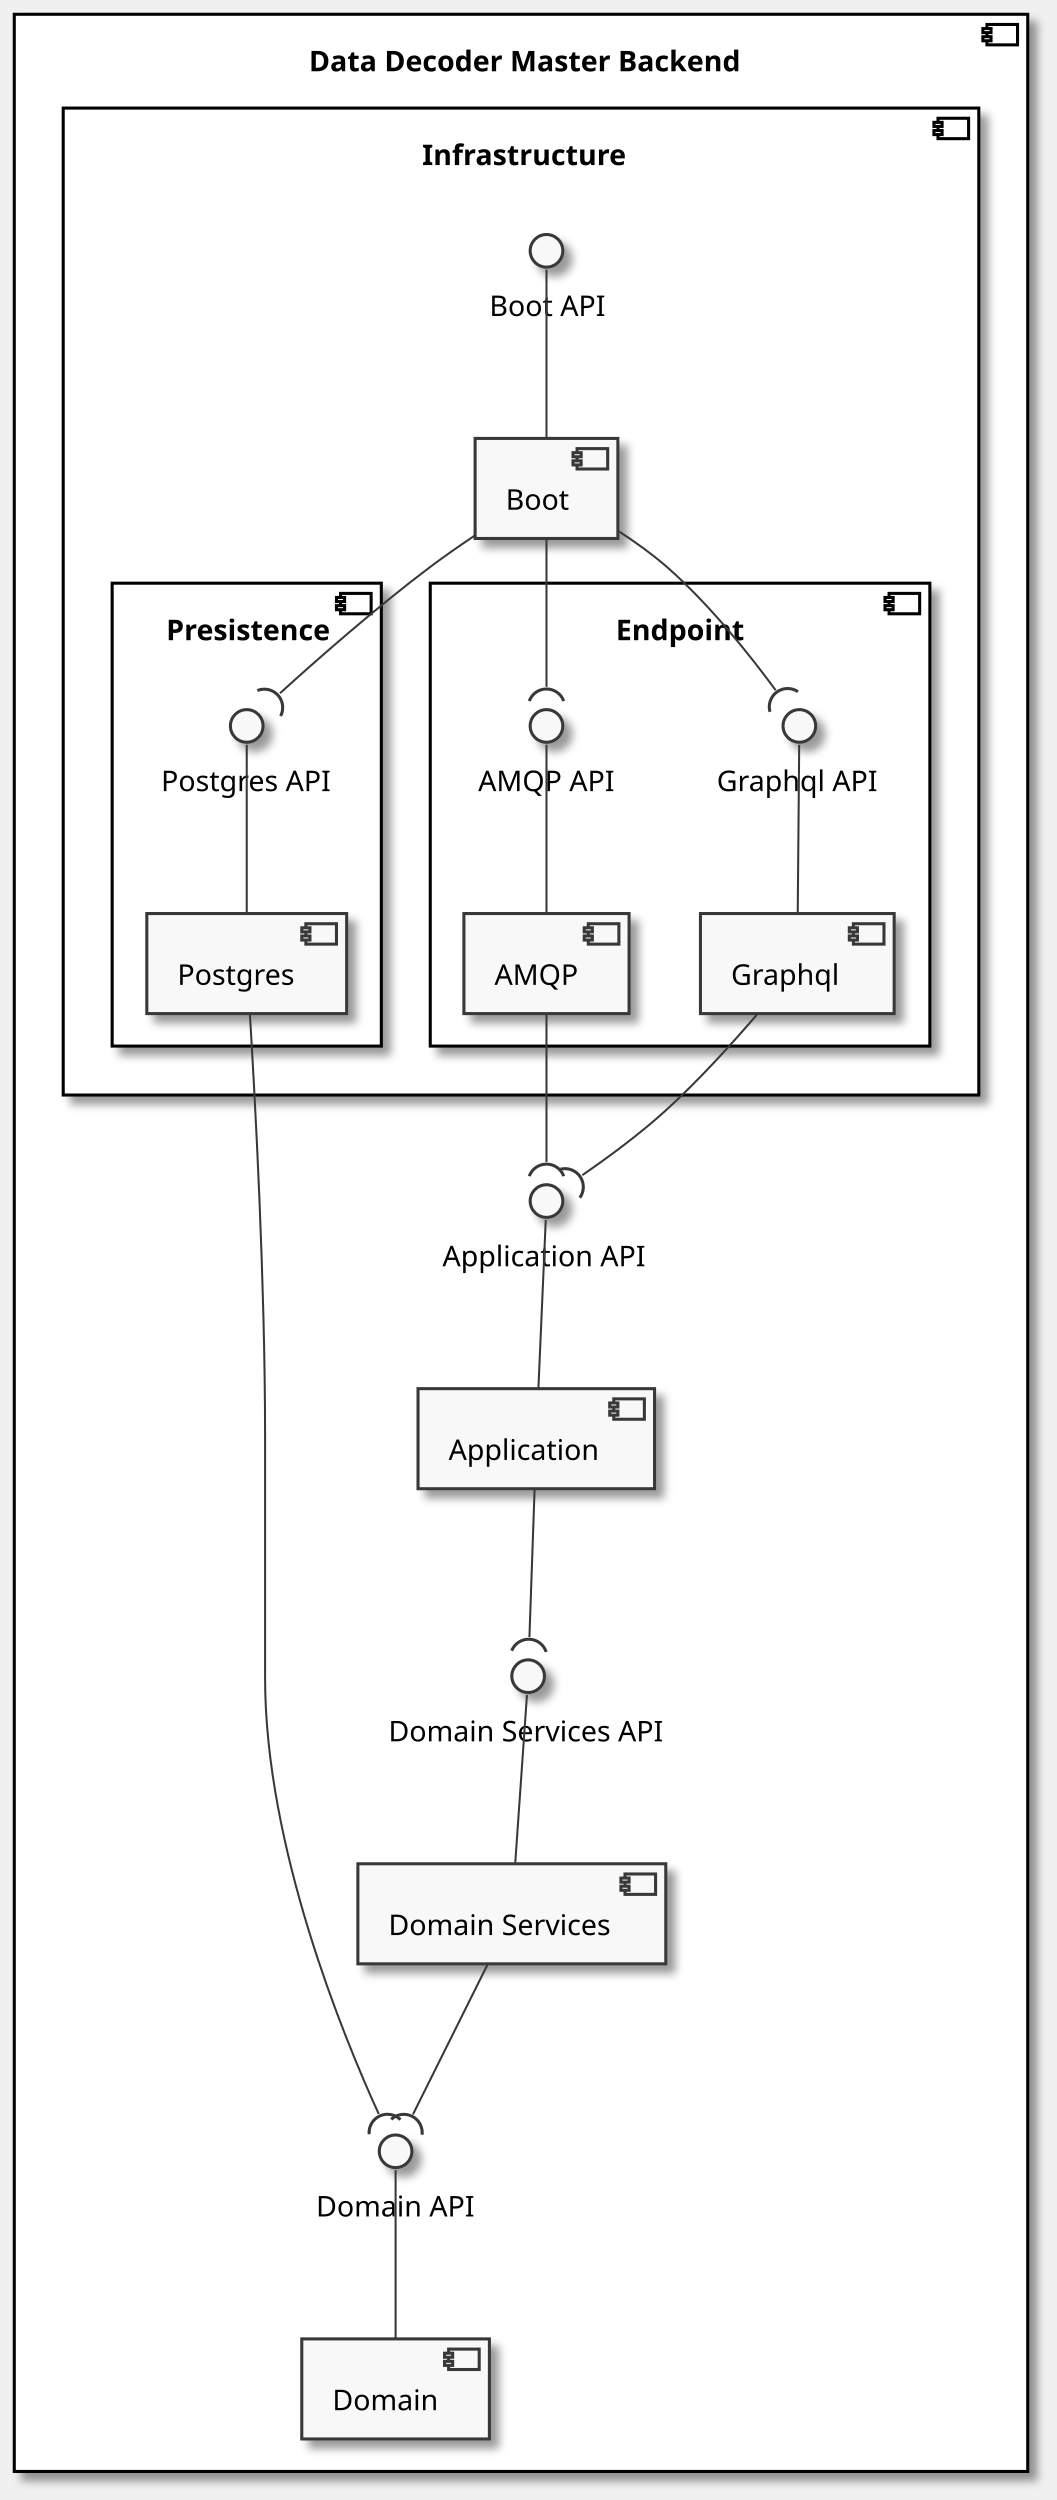
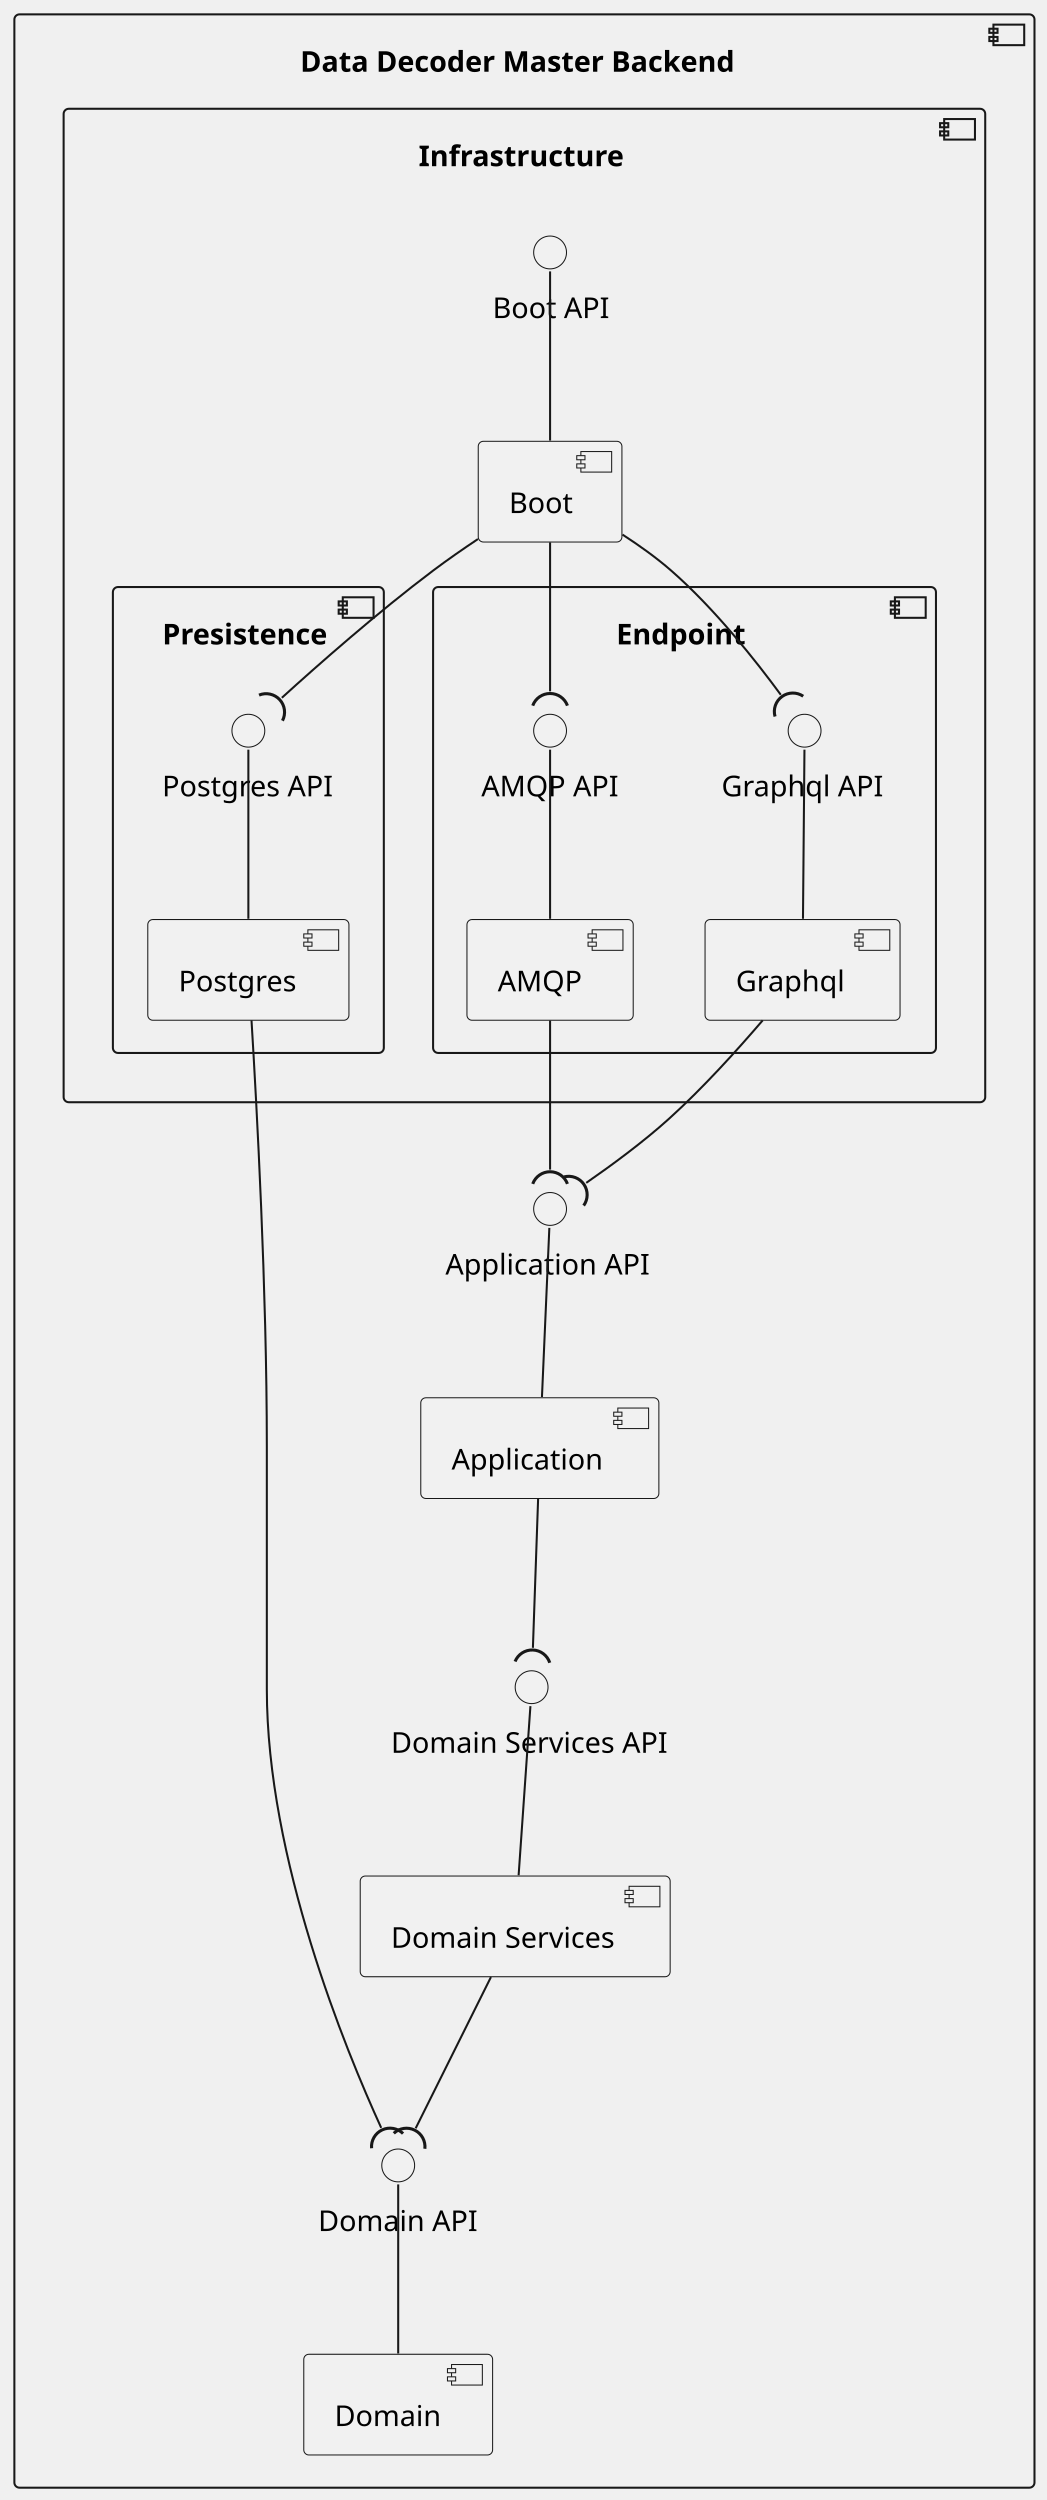
- <svg xmlns="http://www.w3.org/2000/svg" contentScriptType="application/ecmascript" contentStyleType="text/css" height="1226px" preserveAspectRatio="none" style="width:518px;height:1226px;background:#FFFFFF;" version="1.1" viewBox="0 0 518 1226" width="518px" zoomAndPan="magnify">
-   <defs>
-     <filter height="300%" id="fxzda7ge1uiy0" width="300%" x="-1" y="-1">
-       <feGaussianBlur result="blurOut" stdDeviation="2.0" />
-       <feColorMatrix in="blurOut" result="blurOut2" type="matrix" values="0 0 0 0 0 0 0 0 0 0 0 0 0 0 0 0 0 0 .4 0" />
-       <feOffset dx="4.0" dy="4.0" in="blurOut2" result="blurOut3" />
-       <feBlend in="SourceGraphic" in2="blurOut3" mode="normal" />
-     </filter>
-   </defs>
+ <svg xmlns="http://www.w3.org/2000/svg" contentStyleType="text/css" height="1218px" preserveAspectRatio="none" style="width:510px;height:1218px;background:#FFFFFF;" version="1.1" viewBox="0 0 510 1218" width="510px" zoomAndPan="magnify">
+   <defs />
  <g>
-     <rect fill="#FFFFFF" filter="url(#fxzda7ge1uiy0)" height="1205" style="stroke:#000000;stroke-width:1.5;" width="497" x="7" y="7" />
-     <rect fill="#FFFFFF" height="10" style="stroke:#000000;stroke-width:1.5;" width="15" x="484" y="12" />
-     <rect fill="#FFFFFF" height="2" style="stroke:#000000;stroke-width:1.5;" width="4" x="482" y="14" />
-     <rect fill="#FFFFFF" height="2" style="stroke:#000000;stroke-width:1.5;" width="4" x="482" y="18" />
-     <text fill="#000000" font-family="sans-serif" font-size="14" font-weight="bold" lengthAdjust="spacing" textLength="208" x="151.5" y="34.966">Data Decoder Master Backend</text>
-     <rect fill="#FFFFFF" filter="url(#fxzda7ge1uiy0)" height="484" style="stroke:#000000;stroke-width:1.5;" width="449" x="31" y="53" />
-     <rect fill="#FFFFFF" height="10" style="stroke:#000000;stroke-width:1.5;" width="15" x="460" y="58" />
-     <rect fill="#FFFFFF" height="2" style="stroke:#000000;stroke-width:1.5;" width="4" x="458" y="60" />
-     <rect fill="#FFFFFF" height="2" style="stroke:#000000;stroke-width:1.5;" width="4" x="458" y="64" />
-     <text fill="#000000" font-family="sans-serif" font-size="14" font-weight="bold" lengthAdjust="spacing" textLength="97" x="207" y="80.966">Infrastructure</text>
-     <rect fill="#FFFFFF" filter="url(#fxzda7ge1uiy0)" height="227" style="stroke:#000000;stroke-width:1.5;" width="132" x="55" y="286" />
-     <rect fill="#FFFFFF" height="10" style="stroke:#000000;stroke-width:1.5;" width="15" x="167" y="291" />
-     <rect fill="#FFFFFF" height="2" style="stroke:#000000;stroke-width:1.5;" width="4" x="165" y="293" />
-     <rect fill="#FFFFFF" height="2" style="stroke:#000000;stroke-width:1.5;" width="4" x="165" y="297" />
-     <text fill="#000000" font-family="sans-serif" font-size="14" font-weight="bold" lengthAdjust="spacing" textLength="79" x="81.5" y="313.966">Presistence</text>
-     <rect fill="#FFFFFF" filter="url(#fxzda7ge1uiy0)" height="227" style="stroke:#000000;stroke-width:1.5;" width="245" x="211" y="286" />
-     <rect fill="#FFFFFF" height="10" style="stroke:#000000;stroke-width:1.5;" width="15" x="436" y="291" />
-     <rect fill="#FFFFFF" height="2" style="stroke:#000000;stroke-width:1.5;" width="4" x="434" y="293" />
-     <rect fill="#FFFFFF" height="2" style="stroke:#000000;stroke-width:1.5;" width="4" x="434" y="297" />
-     <text fill="#000000" font-family="sans-serif" font-size="14" font-weight="bold" lengthAdjust="spacing" textLength="63" x="302" y="313.966">Endpoint</text>
-     <rect fill="#F8F8F8" filter="url(#fxzda7ge1uiy0)" height="49.068" style="stroke:#383838;stroke-width:1.5;" width="116" x="205" y="681" />
-     <rect fill="#F8F8F8" height="10" style="stroke:#383838;stroke-width:1.5;" width="15" x="301" y="686" />
-     <rect fill="#F8F8F8" height="2" style="stroke:#383838;stroke-width:1.5;" width="4" x="299" y="688" />
-     <rect fill="#F8F8F8" height="2" style="stroke:#383838;stroke-width:1.5;" width="4" x="299" y="692" />
-     <text fill="#000000" font-family="sans-serif" font-size="14" lengthAdjust="spacing" textLength="76" x="220" y="715.966">Application</text>
-     <rect fill="#F8F8F8" filter="url(#fxzda7ge1uiy0)" height="49.068" style="stroke:#383838;stroke-width:1.5;" width="92" x="148" y="1147" />
-     <rect fill="#F8F8F8" height="10" style="stroke:#383838;stroke-width:1.5;" width="15" x="220" y="1152" />
-     <rect fill="#F8F8F8" height="2" style="stroke:#383838;stroke-width:1.5;" width="4" x="218" y="1154" />
-     <rect fill="#F8F8F8" height="2" style="stroke:#383838;stroke-width:1.5;" width="4" x="218" y="1158" />
-     <text fill="#000000" font-family="sans-serif" font-size="14" lengthAdjust="spacing" textLength="52" x="163" y="1181.966">Domain</text>
-     <rect fill="#F8F8F8" filter="url(#fxzda7ge1uiy0)" height="49.068" style="stroke:#383838;stroke-width:1.5;" width="151" x="175.5" y="914" />
-     <rect fill="#F8F8F8" height="10" style="stroke:#383838;stroke-width:1.5;" width="15" x="306.5" y="919" />
-     <rect fill="#F8F8F8" height="2" style="stroke:#383838;stroke-width:1.5;" width="4" x="304.5" y="921" />
-     <rect fill="#F8F8F8" height="2" style="stroke:#383838;stroke-width:1.5;" width="4" x="304.5" y="925" />
-     <text fill="#000000" font-family="sans-serif" font-size="14" lengthAdjust="spacing" textLength="111" x="190.5" y="948.966">Domain Services</text>
-     <ellipse cx="268" cy="589" fill="#F8F8F8" filter="url(#fxzda7ge1uiy0)" rx="8" ry="8" style="stroke:#383838;stroke-width:1.5;" />
-     <text fill="#000000" font-family="sans-serif" font-size="14" lengthAdjust="spacing" textLength="102" x="217" y="620.966">Application API</text>
-     <ellipse cx="194" cy="1055" fill="#F8F8F8" filter="url(#fxzda7ge1uiy0)" rx="8" ry="8" style="stroke:#383838;stroke-width:1.5;" />
-     <text fill="#000000" font-family="sans-serif" font-size="14" lengthAdjust="spacing" textLength="78" x="155" y="1086.966">Domain API</text>
-     <ellipse cx="259" cy="822" fill="#F8F8F8" filter="url(#fxzda7ge1uiy0)" rx="8" ry="8" style="stroke:#383838;stroke-width:1.5;" />
-     <text fill="#000000" font-family="sans-serif" font-size="14" lengthAdjust="spacing" textLength="137" x="190.5" y="853.966">Domain Services API</text>
-     <rect fill="#F8F8F8" filter="url(#fxzda7ge1uiy0)" height="49.068" style="stroke:#383838;stroke-width:1.5;" width="70" x="233" y="215" />
-     <rect fill="#F8F8F8" height="10" style="stroke:#383838;stroke-width:1.5;" width="15" x="283" y="220" />
-     <rect fill="#F8F8F8" height="2" style="stroke:#383838;stroke-width:1.5;" width="4" x="281" y="222" />
-     <rect fill="#F8F8F8" height="2" style="stroke:#383838;stroke-width:1.5;" width="4" x="281" y="226" />
-     <text fill="#000000" font-family="sans-serif" font-size="14" lengthAdjust="spacing" textLength="30" x="248" y="249.966">Boot</text>
-     <ellipse cx="268" cy="123" fill="#F8F8F8" filter="url(#fxzda7ge1uiy0)" rx="8" ry="8" style="stroke:#383838;stroke-width:1.5;" />
-     <text fill="#000000" font-family="sans-serif" font-size="14" lengthAdjust="spacing" textLength="56" x="240" y="154.966">Boot API</text>
-     <rect fill="#F8F8F8" filter="url(#fxzda7ge1uiy0)" height="49.068" style="stroke:#383838;stroke-width:1.5;" width="98" x="72" y="448" />
-     <rect fill="#F8F8F8" height="10" style="stroke:#383838;stroke-width:1.5;" width="15" x="150" y="453" />
-     <rect fill="#F8F8F8" height="2" style="stroke:#383838;stroke-width:1.5;" width="4" x="148" y="455" />
-     <rect fill="#F8F8F8" height="2" style="stroke:#383838;stroke-width:1.5;" width="4" x="148" y="459" />
-     <text fill="#000000" font-family="sans-serif" font-size="14" lengthAdjust="spacing" textLength="58" x="87" y="482.966">Postgres</text>
-     <ellipse cx="121" cy="356" fill="#F8F8F8" filter="url(#fxzda7ge1uiy0)" rx="8" ry="8" style="stroke:#383838;stroke-width:1.5;" />
-     <text fill="#000000" font-family="sans-serif" font-size="14" lengthAdjust="spacing" textLength="84" x="79" y="387.966">Postgres API</text>
-     <rect fill="#F8F8F8" filter="url(#fxzda7ge1uiy0)" height="49.068" style="stroke:#383838;stroke-width:1.5;" width="95" x="343.5" y="448" />
-     <rect fill="#F8F8F8" height="10" style="stroke:#383838;stroke-width:1.5;" width="15" x="418.5" y="453" />
-     <rect fill="#F8F8F8" height="2" style="stroke:#383838;stroke-width:1.5;" width="4" x="416.5" y="455" />
-     <rect fill="#F8F8F8" height="2" style="stroke:#383838;stroke-width:1.5;" width="4" x="416.5" y="459" />
-     <text fill="#000000" font-family="sans-serif" font-size="14" lengthAdjust="spacing" textLength="55" x="358.5" y="482.966">Graphql</text>
-     <rect fill="#F8F8F8" filter="url(#fxzda7ge1uiy0)" height="49.068" style="stroke:#383838;stroke-width:1.5;" width="81" x="227.5" y="448" />
-     <rect fill="#F8F8F8" height="10" style="stroke:#383838;stroke-width:1.5;" width="15" x="288.5" y="453" />
-     <rect fill="#F8F8F8" height="2" style="stroke:#383838;stroke-width:1.5;" width="4" x="286.5" y="455" />
-     <rect fill="#F8F8F8" height="2" style="stroke:#383838;stroke-width:1.5;" width="4" x="286.5" y="459" />
-     <text fill="#000000" font-family="sans-serif" font-size="14" lengthAdjust="spacing" textLength="41" x="242.5" y="482.966">AMQP</text>
-     <ellipse cx="392" cy="356" fill="#F8F8F8" filter="url(#fxzda7ge1uiy0)" rx="8" ry="8" style="stroke:#383838;stroke-width:1.5;" />
-     <text fill="#000000" font-family="sans-serif" font-size="14" lengthAdjust="spacing" textLength="81" x="351.5" y="387.966">Graphql API</text>
-     <ellipse cx="268" cy="356" fill="#F8F8F8" filter="url(#fxzda7ge1uiy0)" rx="8" ry="8" style="stroke:#383838;stroke-width:1.5;" />
-     <text fill="#000000" font-family="sans-serif" font-size="14" lengthAdjust="spacing" textLength="67" x="234.5" y="387.966">AMQP API</text>
-     <path d="M391.93,365.23 C391.78,382.26 391.43,421.89 391.21,447.65 " fill="none" id="GRAPH_API-GRAPH" style="stroke:#383838;stroke-width:1.0;" />
-     <path d="M194,1064.23 C194,1081.26 194,1120.89 194,1146.65 " fill="none" id="DOM_API-DOM" style="stroke:#383838;stroke-width:1.0;" />
-     <path d="M258.42,831.23 C257.24,848.26 254.47,887.89 252.67,913.65 " fill="none" id="DOM_SERV_API-DOM_SERV" style="stroke:#383838;stroke-width:1.0;" />
-     <path d="M121,365.23 C121,382.26 121,421.89 121,447.65 " fill="none" id="POSTG_API-POSTG" style="stroke:#383838;stroke-width:1.0;" />
-     <path d="M268,365.23 C268,382.26 268,421.89 268,447.65 " fill="none" id="AMQP_API-AMQP" style="stroke:#383838;stroke-width:1.0;" />
-     <path d="M267.64,598.23 C266.9,615.26 265.17,654.89 264.04,680.65 " fill="none" id="APP_API-APP" style="stroke:#383838;stroke-width:1.0;" />
-     <path d="M268,132.23 C268,149.26 268,188.89 268,214.65 " fill="none" id="BOOT_API-BOOT" style="stroke:#383838;stroke-width:1.0;" />
-     <path d="M268,497.22 C268,518.8 268,550.18 268,569.82 " fill="none" id="AMQP-to-APP_API" style="stroke:#383838;stroke-width:1.0;" />
-     <path d="M276.457,576.792 A9,9 0 0 0 259.543 576.792" style="stroke:#383838;stroke-width:1.5;fill:none;" />
-     <path d="M122.53,497.1 C125.09,538.89 130,628.65 130,704.5 C130,704.5 130,704.5 130,823 C130,905.54 168.42,998.85 185.73,1036.69 " fill="none" id="POSTG-to-DOM_API" style="stroke:#383838;stroke-width:1.0;" />
-     <path d="M196.365,1039.477 A9,9 0 0 0 181.034 1046.623" style="stroke:#383838;stroke-width:1.5;fill:none;" />
-     <path d="M371.58,497.12 C359.19,511.6 342.42,530.14 326,545 C313.24,556.55 297.48,568.08 285.61,576.29 " fill="none" id="GRAPH-to-APP_API" style="stroke:#383838;stroke-width:1.0;" />
-     <path d="M284.356,587.369 A9,9 0 0 0 274.857 573.374" style="stroke:#383838;stroke-width:1.5;fill:none;" />
-     <path d="M262.17,730.22 C261.42,751.8 260.32,783.18 259.63,802.82 " fill="none" id="APP-to-DOM_SERV_API" style="stroke:#383838;stroke-width:1.0;" />
-     <path d="M267.842,810.096 A9,9 0 0 0 250.938 809.491" style="stroke:#383838;stroke-width:1.5;fill:none;" />
-     <path d="M239.19,963.22 C228.25,985.2 212.24,1017.36 202.51,1036.91 " fill="none" id="DOM_SERV-to-DOM_API" style="stroke:#383838;stroke-width:1.0;" />
-     <path d="M206.993,1046.882 A9,9 0 0 0 191.85 1039.347" style="stroke:#383838;stroke-width:1.5;fill:none;" />
-     <path d="M303.26,260.44 C311.4,265.71 319.78,271.69 327,278 C348.12,296.45 368.28,321.99 380.4,338.5 " fill="none" id="BOOT-to-GRAPH_API" style="stroke:#383838;stroke-width:1.0;" />
-     <path d="M391.324,339.21 A9,9 0 0 0 377.598 349.094" style="stroke:#383838;stroke-width:1.5;fill:none;" />
-     <path d="M232.86,262.62 C225.52,267.52 217.91,272.8 211,278 C184.17,298.18 154.95,323.94 137.31,339.96 " fill="none" id="BOOT-to-POSTG_API" style="stroke:#383838;stroke-width:1.0;" />
-     <path d="M137.619,351.133 A9,9 0 0 0 126.203 338.652" style="stroke:#383838;stroke-width:1.5;fill:none;" />
-     <path d="M268,264.22 C268,285.8 268,317.18 268,336.82 " fill="none" id="BOOT-to-AMQP_API" style="stroke:#383838;stroke-width:1.0;" />
-     <path d="M276.457,343.792 A9,9 0 0 0 259.543 343.792" style="stroke:#383838;stroke-width:1.5;fill:none;" />
+     <g id="cluster_Data Decoder Master Backend">
+       <rect height="1205" rx="2.5" ry="2.5" style="stroke:#181818;stroke-width:1.0;fill:none;" width="497" x="7" y="7" />
+       <rect height="10" style="stroke:#181818;stroke-width:1.0;fill:none;" width="15" x="484" y="12" />
+       <rect height="2" style="stroke:#181818;stroke-width:1.0;fill:none;" width="4" x="482" y="14" />
+       <rect height="2" style="stroke:#181818;stroke-width:1.0;fill:none;" width="4" x="482" y="18" />
+       <text fill="#000000" font-family="sans-serif" font-size="14" font-weight="bold" lengthAdjust="spacing" textLength="218.5" x="146.25" y="34.966">Data Decoder Master Backend</text>
+     </g>
+     <g id="cluster_INFRA">
+       <rect height="484" rx="2.5" ry="2.5" style="stroke:#181818;stroke-width:1.0;fill:none;" width="449" x="31" y="53" />
+       <rect height="10" style="stroke:#181818;stroke-width:1.0;fill:none;" width="15" x="460" y="58" />
+       <rect height="2" style="stroke:#181818;stroke-width:1.0;fill:none;" width="4" x="458" y="60" />
+       <rect height="2" style="stroke:#181818;stroke-width:1.0;fill:none;" width="4" x="458" y="64" />
+       <text fill="#000000" font-family="sans-serif" font-size="14" font-weight="bold" lengthAdjust="spacing" textLength="103.125" x="203.938" y="80.966">Infrastructure</text>
+     </g>
+     <g id="cluster_PERSIST">
+       <rect height="227" rx="2.5" ry="2.5" style="stroke:#181818;stroke-width:1.0;fill:none;" width="132" x="55" y="286" />
+       <rect height="10" style="stroke:#181818;stroke-width:1.0;fill:none;" width="15" x="167" y="291" />
+       <rect height="2" style="stroke:#181818;stroke-width:1.0;fill:none;" width="4" x="165" y="293" />
+       <rect height="2" style="stroke:#181818;stroke-width:1.0;fill:none;" width="4" x="165" y="297" />
+       <text fill="#000000" font-family="sans-serif" font-size="14" font-weight="bold" lengthAdjust="spacing" textLength="83.812" x="79.094" y="313.966">Presistence</text>
+     </g>
+     <g id="cluster_ENDPOINT">
+       <rect height="227" rx="2.5" ry="2.5" style="stroke:#181818;stroke-width:1.0;fill:none;" width="245" x="211" y="286" />
+       <rect height="10" style="stroke:#181818;stroke-width:1.0;fill:none;" width="15" x="436" y="291" />
+       <rect height="2" style="stroke:#181818;stroke-width:1.0;fill:none;" width="4" x="434" y="293" />
+       <rect height="2" style="stroke:#181818;stroke-width:1.0;fill:none;" width="4" x="434" y="297" />
+       <text fill="#000000" font-family="sans-serif" font-size="14" font-weight="bold" lengthAdjust="spacing" textLength="66.5" x="300.25" y="313.966">Endpoint</text>
+     </g>
+     <g id="elem_APP">
+       <rect fill="#F1F1F1" height="49.068" rx="2.5" ry="2.5" style="stroke:#181818;stroke-width:0.5;" width="116" x="205" y="681" />
+       <rect fill="#F1F1F1" height="10" style="stroke:#181818;stroke-width:0.5;" width="15" x="301" y="686" />
+       <rect fill="#F1F1F1" height="2" style="stroke:#181818;stroke-width:0.5;" width="4" x="299" y="688" />
+       <rect fill="#F1F1F1" height="2" style="stroke:#181818;stroke-width:0.5;" width="4" x="299" y="692" />
+       <text fill="#000000" font-family="sans-serif" font-size="14" lengthAdjust="spacing" textLength="76" x="220" y="715.966">Application</text>
+     </g>
+     <g id="elem_DOM">
+       <rect fill="#F1F1F1" height="49.068" rx="2.5" ry="2.5" style="stroke:#181818;stroke-width:0.5;" width="92" x="148" y="1147" />
+       <rect fill="#F1F1F1" height="10" style="stroke:#181818;stroke-width:0.5;" width="15" x="220" y="1152" />
+       <rect fill="#F1F1F1" height="2" style="stroke:#181818;stroke-width:0.5;" width="4" x="218" y="1154" />
+       <rect fill="#F1F1F1" height="2" style="stroke:#181818;stroke-width:0.5;" width="4" x="218" y="1158" />
+       <text fill="#000000" font-family="sans-serif" font-size="14" lengthAdjust="spacing" textLength="52" x="163" y="1181.966">Domain</text>
+     </g>
+     <g id="elem_DOM_SERV">
+       <rect fill="#F1F1F1" height="49.068" rx="2.5" ry="2.5" style="stroke:#181818;stroke-width:0.5;" width="151" x="175.5" y="914" />
+       <rect fill="#F1F1F1" height="10" style="stroke:#181818;stroke-width:0.5;" width="15" x="306.5" y="919" />
+       <rect fill="#F1F1F1" height="2" style="stroke:#181818;stroke-width:0.5;" width="4" x="304.5" y="921" />
+       <rect fill="#F1F1F1" height="2" style="stroke:#181818;stroke-width:0.5;" width="4" x="304.5" y="925" />
+       <text fill="#000000" font-family="sans-serif" font-size="14" lengthAdjust="spacing" textLength="111" x="190.5" y="948.966">Domain Services</text>
+     </g>
+     <g id="elem_APP_API">
+       <ellipse cx="268" cy="589" fill="#F1F1F1" rx="8" ry="8" style="stroke:#181818;stroke-width:0.5;" />
+       <text fill="#000000" font-family="sans-serif" font-size="14" lengthAdjust="spacing" textLength="102" x="217" y="620.966">Application API</text>
+     </g>
+     <g id="elem_DOM_API">
+       <ellipse cx="194" cy="1055" fill="#F1F1F1" rx="8" ry="8" style="stroke:#181818;stroke-width:0.5;" />
+       <text fill="#000000" font-family="sans-serif" font-size="14" lengthAdjust="spacing" textLength="78" x="155" y="1086.966">Domain API</text>
+     </g>
+     <g id="elem_DOM_SERV_API">
+       <ellipse cx="259" cy="822" fill="#F1F1F1" rx="8" ry="8" style="stroke:#181818;stroke-width:0.5;" />
+       <text fill="#000000" font-family="sans-serif" font-size="14" lengthAdjust="spacing" textLength="137" x="190.5" y="853.966">Domain Services API</text>
+     </g>
+     <g id="elem_BOOT">
+       <rect fill="#F1F1F1" height="49.068" rx="2.5" ry="2.5" style="stroke:#181818;stroke-width:0.5;" width="70" x="233" y="215" />
+       <rect fill="#F1F1F1" height="10" style="stroke:#181818;stroke-width:0.5;" width="15" x="283" y="220" />
+       <rect fill="#F1F1F1" height="2" style="stroke:#181818;stroke-width:0.5;" width="4" x="281" y="222" />
+       <rect fill="#F1F1F1" height="2" style="stroke:#181818;stroke-width:0.5;" width="4" x="281" y="226" />
+       <text fill="#000000" font-family="sans-serif" font-size="14" lengthAdjust="spacing" textLength="30" x="248" y="249.966">Boot</text>
+     </g>
+     <g id="elem_BOOT_API">
+       <ellipse cx="268" cy="123" fill="#F1F1F1" rx="8" ry="8" style="stroke:#181818;stroke-width:0.5;" />
+       <text fill="#000000" font-family="sans-serif" font-size="14" lengthAdjust="spacing" textLength="56" x="240" y="154.966">Boot API</text>
+     </g>
+     <g id="elem_POSTG">
+       <rect fill="#F1F1F1" height="49.068" rx="2.5" ry="2.5" style="stroke:#181818;stroke-width:0.5;" width="98" x="72" y="448" />
+       <rect fill="#F1F1F1" height="10" style="stroke:#181818;stroke-width:0.5;" width="15" x="150" y="453" />
+       <rect fill="#F1F1F1" height="2" style="stroke:#181818;stroke-width:0.5;" width="4" x="148" y="455" />
+       <rect fill="#F1F1F1" height="2" style="stroke:#181818;stroke-width:0.5;" width="4" x="148" y="459" />
+       <text fill="#000000" font-family="sans-serif" font-size="14" lengthAdjust="spacing" textLength="58" x="87" y="482.966">Postgres</text>
+     </g>
+     <g id="elem_POSTG_API">
+       <ellipse cx="121" cy="356" fill="#F1F1F1" rx="8" ry="8" style="stroke:#181818;stroke-width:0.5;" />
+       <text fill="#000000" font-family="sans-serif" font-size="14" lengthAdjust="spacing" textLength="84" x="79" y="387.966">Postgres API</text>
+     </g>
+     <g id="elem_GRAPH">
+       <rect fill="#F1F1F1" height="49.068" rx="2.5" ry="2.5" style="stroke:#181818;stroke-width:0.5;" width="95" x="343.5" y="448" />
+       <rect fill="#F1F1F1" height="10" style="stroke:#181818;stroke-width:0.5;" width="15" x="418.5" y="453" />
+       <rect fill="#F1F1F1" height="2" style="stroke:#181818;stroke-width:0.5;" width="4" x="416.5" y="455" />
+       <rect fill="#F1F1F1" height="2" style="stroke:#181818;stroke-width:0.5;" width="4" x="416.5" y="459" />
+       <text fill="#000000" font-family="sans-serif" font-size="14" lengthAdjust="spacing" textLength="55" x="358.5" y="482.966">Graphql</text>
+     </g>
+     <g id="elem_AMQP">
+       <rect fill="#F1F1F1" height="49.068" rx="2.5" ry="2.5" style="stroke:#181818;stroke-width:0.5;" width="81" x="227.5" y="448" />
+       <rect fill="#F1F1F1" height="10" style="stroke:#181818;stroke-width:0.5;" width="15" x="288.5" y="453" />
+       <rect fill="#F1F1F1" height="2" style="stroke:#181818;stroke-width:0.5;" width="4" x="286.5" y="455" />
+       <rect fill="#F1F1F1" height="2" style="stroke:#181818;stroke-width:0.5;" width="4" x="286.5" y="459" />
+       <text fill="#000000" font-family="sans-serif" font-size="14" lengthAdjust="spacing" textLength="41" x="242.5" y="482.966">AMQP</text>
+     </g>
+     <g id="elem_GRAPH_API">
+       <ellipse cx="392" cy="356" fill="#F1F1F1" rx="8" ry="8" style="stroke:#181818;stroke-width:0.5;" />
+       <text fill="#000000" font-family="sans-serif" font-size="14" lengthAdjust="spacing" textLength="81" x="351.5" y="387.966">Graphql API</text>
+     </g>
+     <g id="elem_AMQP_API">
+       <ellipse cx="268" cy="356" fill="#F1F1F1" rx="8" ry="8" style="stroke:#181818;stroke-width:0.5;" />
+       <text fill="#000000" font-family="sans-serif" font-size="14" lengthAdjust="spacing" textLength="67" x="234.5" y="387.966">AMQP API</text>
+     </g>
+     <g id="link_GRAPH_API_GRAPH">
+       <path d="M391.93,365.23 C391.78,382.26 391.43,421.89 391.21,447.65 " fill="none" id="GRAPH_API-GRAPH" style="stroke:#181818;stroke-width:1.0;" />
+     </g>
+     <g id="link_DOM_API_DOM">
+       <path d="M194,1064.23 C194,1081.26 194,1120.89 194,1146.65 " fill="none" id="DOM_API-DOM" style="stroke:#181818;stroke-width:1.0;" />
+     </g>
+     <g id="link_DOM_SERV_API_DOM_SERV">
+       <path d="M258.42,831.23 C257.24,848.26 254.47,887.89 252.67,913.65 " fill="none" id="DOM_SERV_API-DOM_SERV" style="stroke:#181818;stroke-width:1.0;" />
+     </g>
+     <g id="link_POSTG_API_POSTG">
+       <path d="M121,365.23 C121,382.26 121,421.89 121,447.65 " fill="none" id="POSTG_API-POSTG" style="stroke:#181818;stroke-width:1.0;" />
+     </g>
+     <g id="link_AMQP_API_AMQP">
+       <path d="M268,365.23 C268,382.26 268,421.89 268,447.65 " fill="none" id="AMQP_API-AMQP" style="stroke:#181818;stroke-width:1.0;" />
+     </g>
+     <g id="link_APP_API_APP">
+       <path d="M267.64,598.23 C266.9,615.26 265.17,654.89 264.04,680.65 " fill="none" id="APP_API-APP" style="stroke:#181818;stroke-width:1.0;" />
+     </g>
+     <g id="link_BOOT_API_BOOT">
+       <path d="M268,132.23 C268,149.26 268,188.89 268,214.65 " fill="none" id="BOOT_API-BOOT" style="stroke:#181818;stroke-width:1.0;" />
+     </g>
+     <g id="link_AMQP_APP_API">
+       <path d="M268,497.22 C268,518.8 268,550.18 268,569.82 " fill="none" id="AMQP-to-APP_API" style="stroke:#181818;stroke-width:1.0;" />
+       <path d="M276.457,576.792 A9,9 0 0 0 259.543 576.792" fill="none" style="stroke:#181818;stroke-width:1.5;" />
+     </g>
+     <g id="link_POSTG_DOM_API">
+       <path d="M122.53,497.1 C125.09,538.89 130,628.65 130,704.5 C130,704.5 130,704.5 130,823 C130,905.54 168.42,998.85 185.73,1036.69 " fill="none" id="POSTG-to-DOM_API" style="stroke:#181818;stroke-width:1.0;" />
+       <path d="M196.365,1039.477 A9,9 0 0 0 181.034 1046.623" fill="none" style="stroke:#181818;stroke-width:1.5;" />
+     </g>
+     <g id="link_GRAPH_APP_API">
+       <path d="M371.58,497.12 C359.19,511.6 342.42,530.14 326,545 C313.24,556.55 297.48,568.08 285.61,576.29 " fill="none" id="GRAPH-to-APP_API" style="stroke:#181818;stroke-width:1.0;" />
+       <path d="M284.356,587.369 A9,9 0 0 0 274.857 573.374" fill="none" style="stroke:#181818;stroke-width:1.5;" />
+     </g>
+     <g id="link_APP_DOM_SERV_API">
+       <path d="M262.17,730.22 C261.42,751.8 260.32,783.18 259.63,802.82 " fill="none" id="APP-to-DOM_SERV_API" style="stroke:#181818;stroke-width:1.0;" />
+       <path d="M267.842,810.096 A9,9 0 0 0 250.938 809.491" fill="none" style="stroke:#181818;stroke-width:1.5;" />
+     </g>
+     <g id="link_DOM_SERV_DOM_API">
+       <path d="M239.19,963.22 C228.25,985.2 212.24,1017.36 202.51,1036.91 " fill="none" id="DOM_SERV-to-DOM_API" style="stroke:#181818;stroke-width:1.0;" />
+       <path d="M206.993,1046.882 A9,9 0 0 0 191.85 1039.347" fill="none" style="stroke:#181818;stroke-width:1.5;" />
+     </g>
+     <g id="link_BOOT_GRAPH_API">
+       <path d="M303.26,260.44 C311.4,265.71 319.78,271.69 327,278 C348.12,296.45 368.28,321.99 380.4,338.5 " fill="none" id="BOOT-to-GRAPH_API" style="stroke:#181818;stroke-width:1.0;" />
+       <path d="M391.324,339.21 A9,9 0 0 0 377.598 349.094" fill="none" style="stroke:#181818;stroke-width:1.5;" />
+     </g>
+     <g id="link_BOOT_POSTG_API">
+       <path d="M232.86,262.62 C225.52,267.52 217.91,272.8 211,278 C184.17,298.18 154.95,323.94 137.31,339.96 " fill="none" id="BOOT-to-POSTG_API" style="stroke:#181818;stroke-width:1.0;" />
+       <path d="M137.619,351.133 A9,9 0 0 0 126.203 338.652" fill="none" style="stroke:#181818;stroke-width:1.5;" />
+     </g>
+     <g id="link_BOOT_AMQP_API">
+       <path d="M268,264.22 C268,285.8 268,317.18 268,336.82 " fill="none" id="BOOT-to-AMQP_API" style="stroke:#181818;stroke-width:1.0;" />
+       <path d="M276.457,343.792 A9,9 0 0 0 259.543 343.792" fill="none" style="stroke:#181818;stroke-width:1.5;" />
+     </g>
  </g>
</svg>
